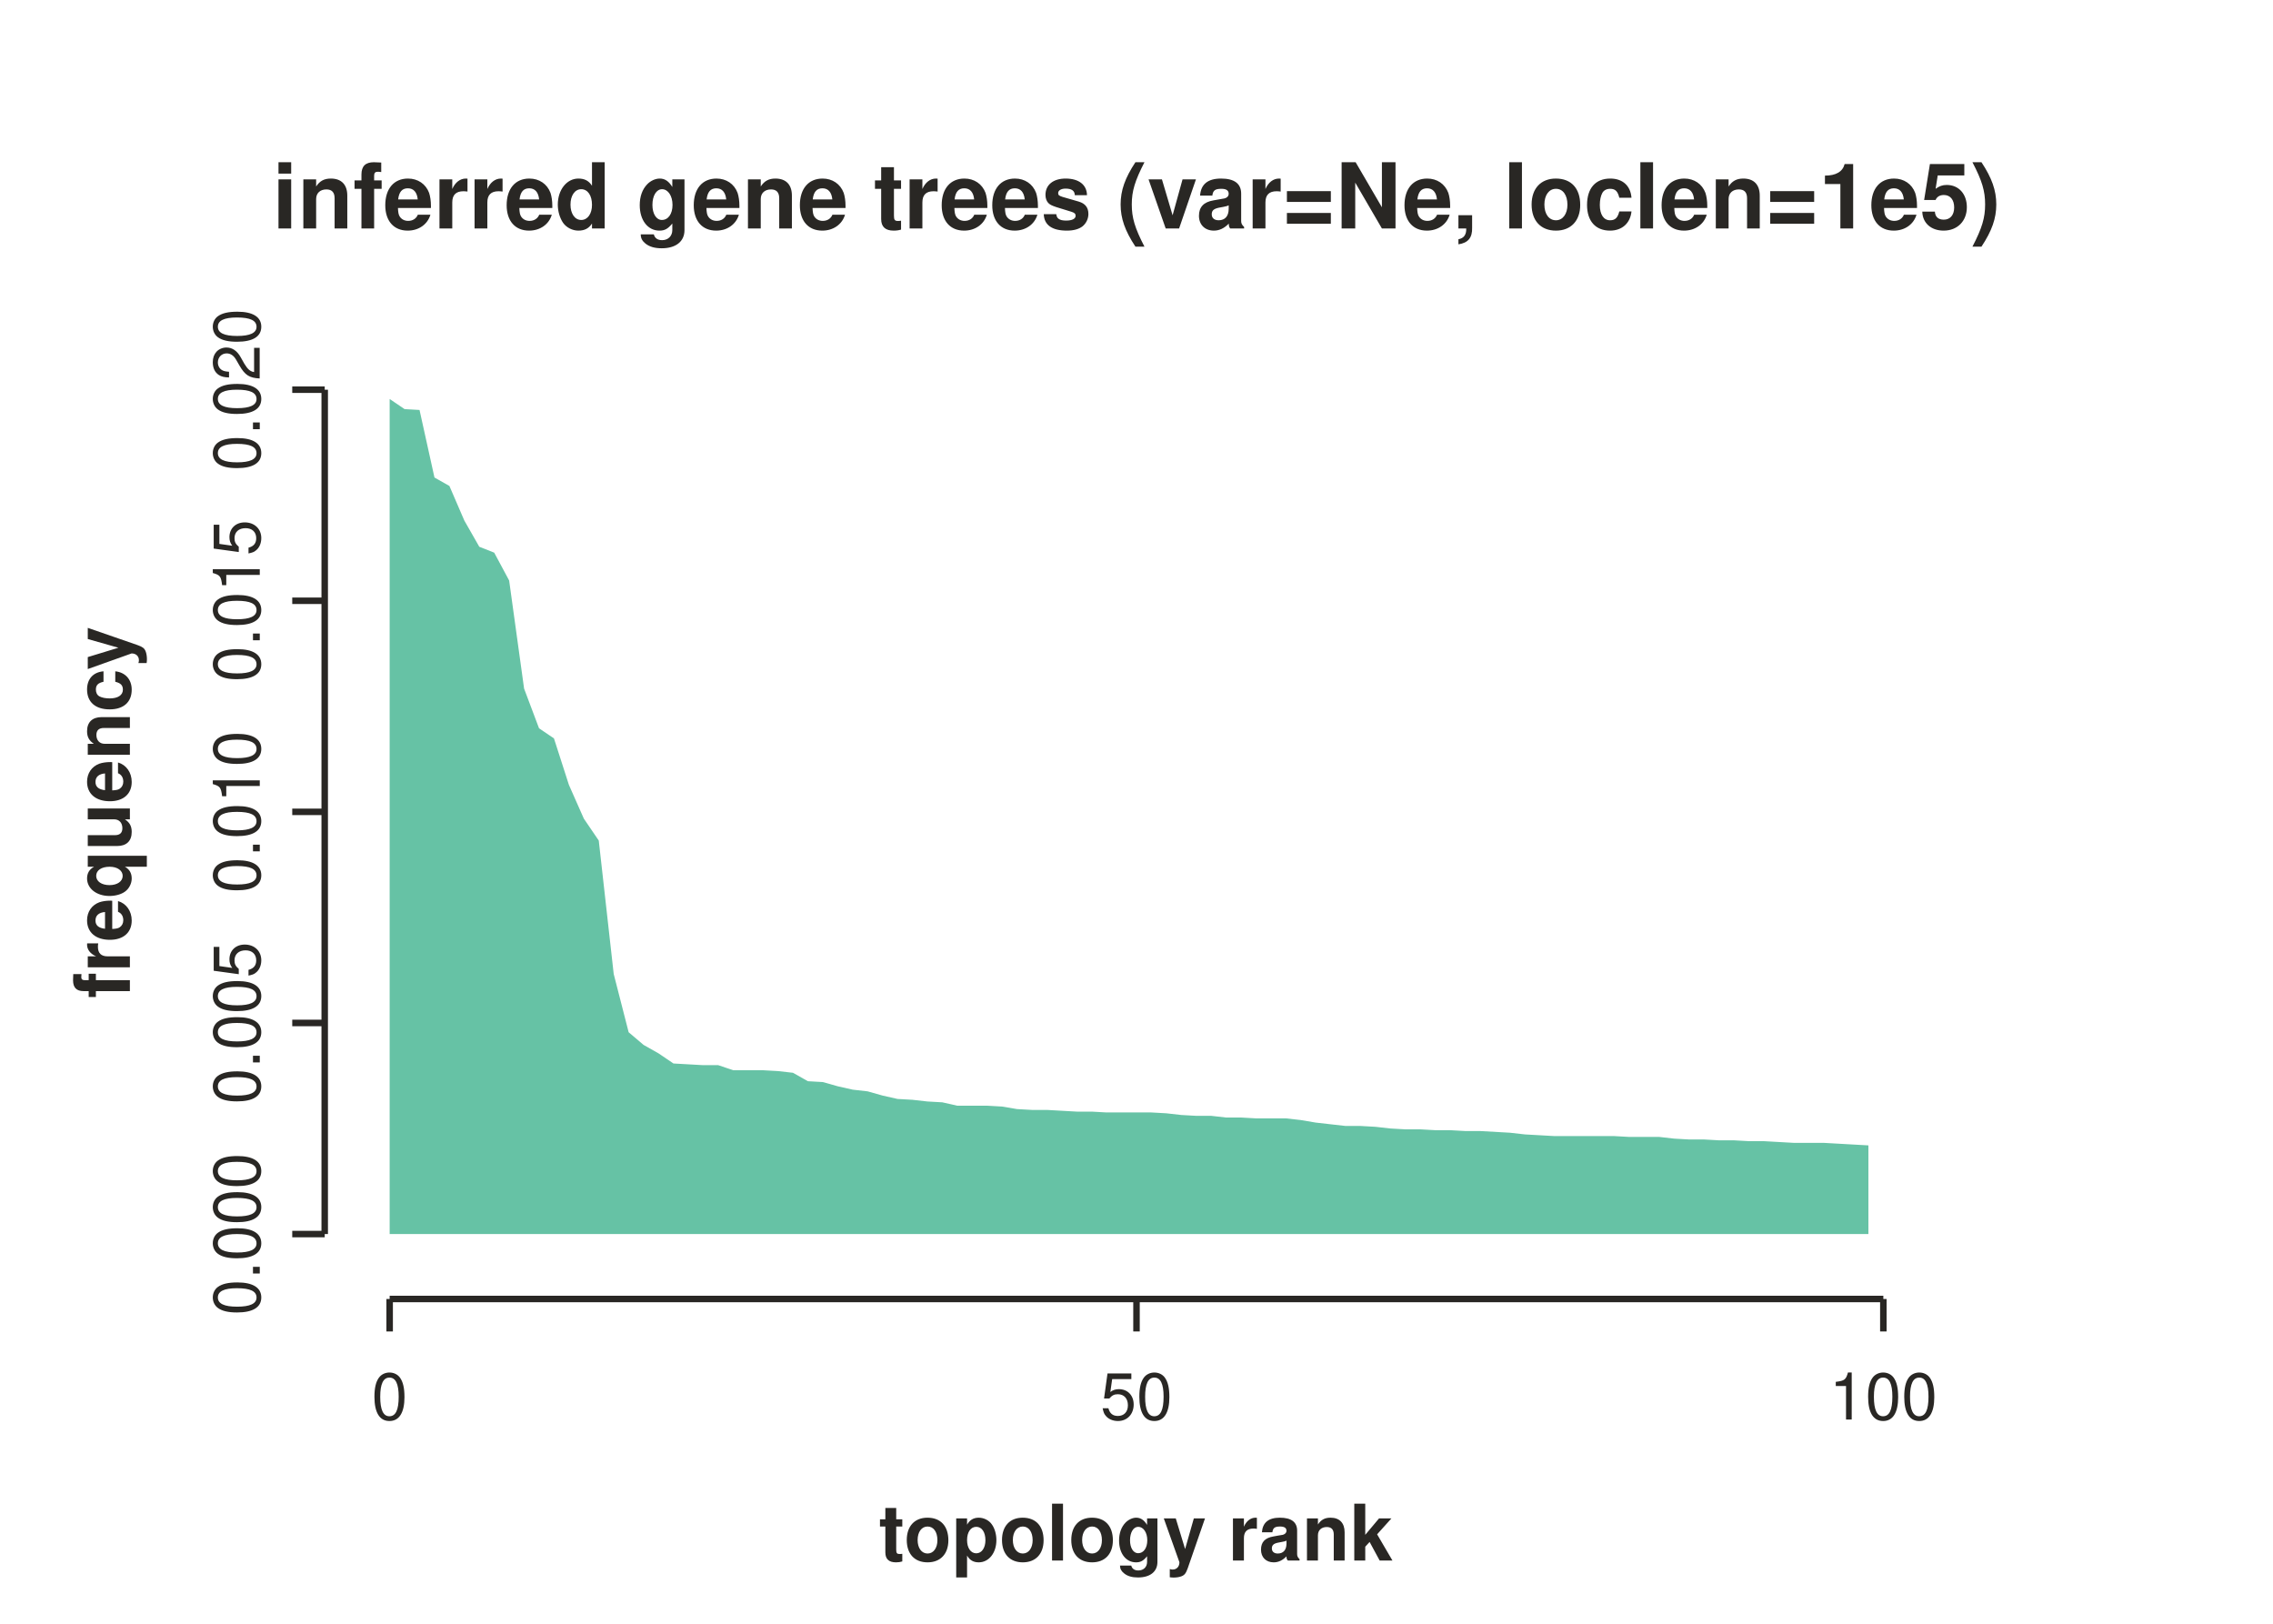
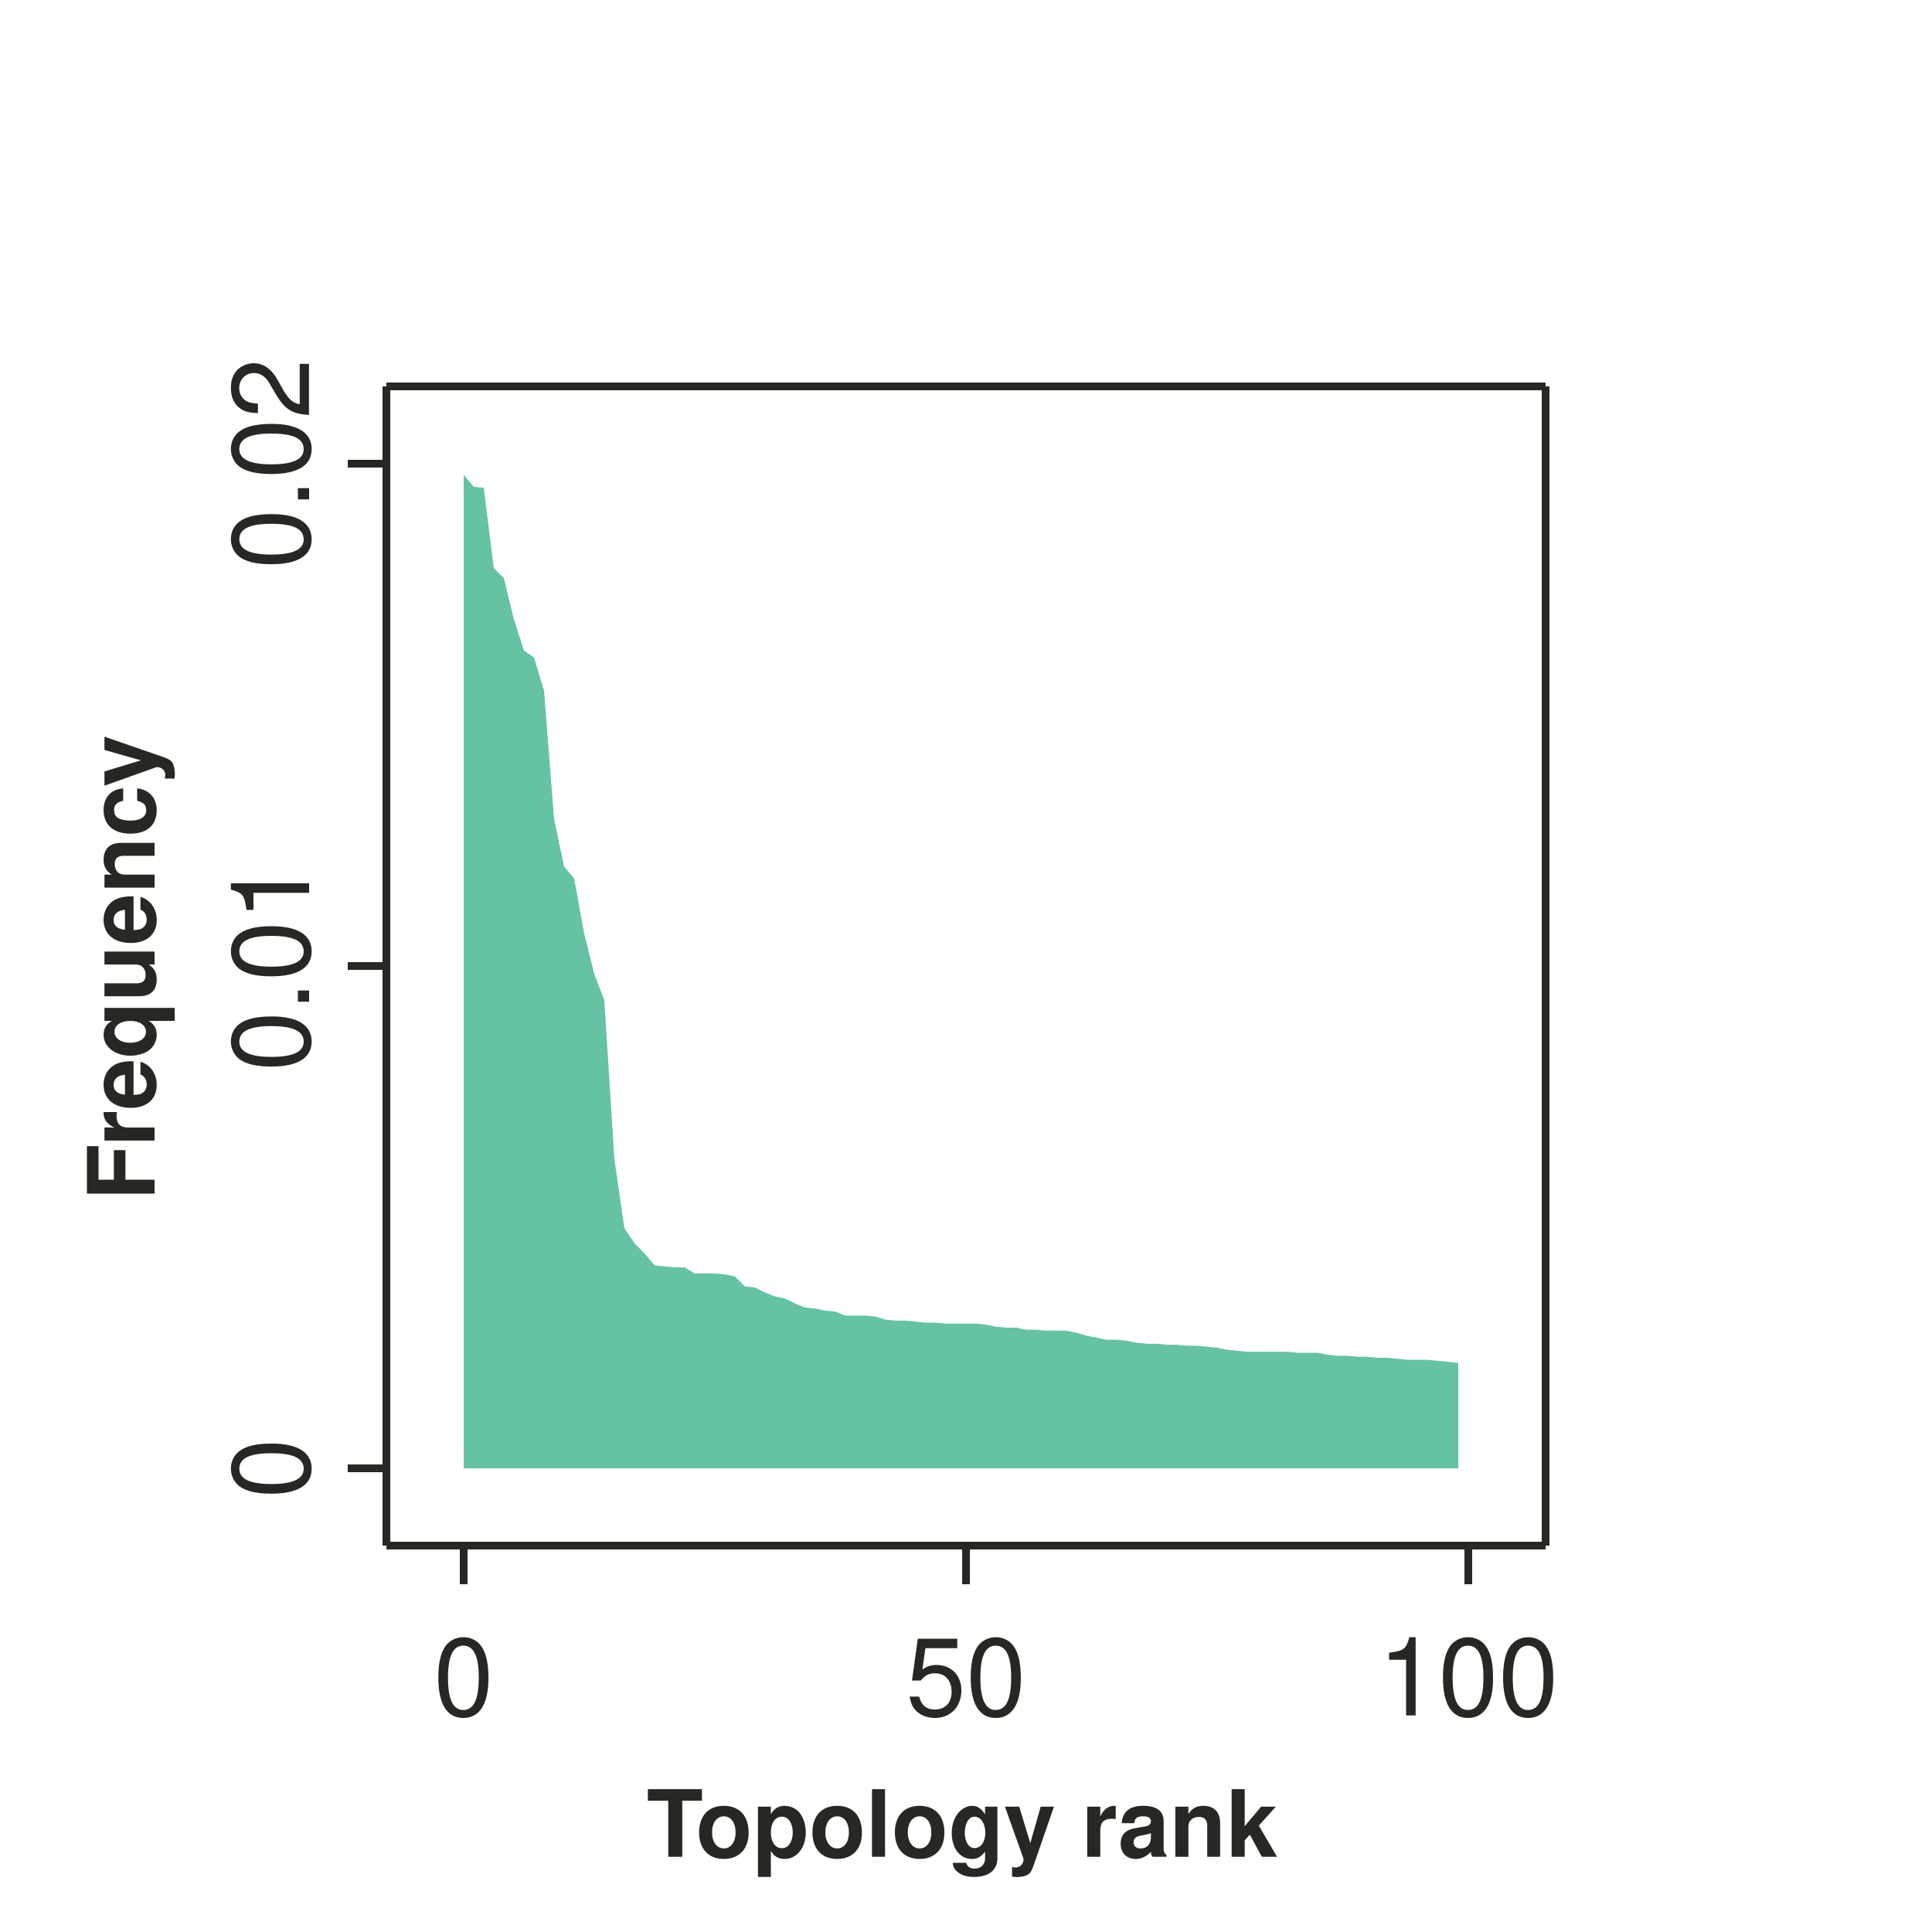
- <svg xmlns="http://www.w3.org/2000/svg" class="toyplot-canvas-Canvas" width="350.0px" height="250.0px" viewBox="0 0 350.0 250.0" preserveAspectRatio="xMidYMid meet" style="background-color:transparent;border-color:#292724;border-style:none;border-width:1.0;fill:rgb(16.1%,15.3%,14.1%);fill-opacity:1.0;font-family:Helvetica;font-size:12px;opacity:1.0;stroke:rgb(16.1%,15.3%,14.1%);stroke-opacity:1.0;stroke-width:1.0" id="tc8a7280d5c0f49818fd879b57589df7e">
-   <g class="toyplot-coordinates-Cartesian" id="tabb01ad357ef4a55ad84fb94ef0a3f26">
-     <clipPath id="t420d612b24eb44e08efabb4f61eba7e8">
-       <rect x="50.0" y="50.0" width="250.0" height="150.0" />
+ <svg xmlns="http://www.w3.org/2000/svg" class="toyplot-canvas-Canvas" width="250.0px" height="250.0px" viewBox="0 0 250.0 250.0" preserveAspectRatio="xMidYMid meet" style="background-color:transparent;border-color:#292724;border-style:none;border-width:1.0;fill:rgb(16.1%,15.3%,14.1%);fill-opacity:1.0;font-family:Helvetica;font-size:12px;opacity:1.0;stroke:rgb(16.1%,15.3%,14.1%);stroke-opacity:1.0;stroke-width:1.0" id="tbae87701c7ec45fba300d7f57e69ce06">
+   <g class="toyplot-coordinates-Cartesian" id="t5026618f52c743f59478a12dfaa5177c">
+     <clipPath id="t695044fa25714593948a6c343bb29beb">
+       <rect x="50.0" y="50.0" width="150.0" height="150.0" />
    </clipPath>
-     <g clip-path="url(#t420d612b24eb44e08efabb4f61eba7e8)">
-       <g class="toyplot-mark-FillBoundaries" style="stroke:none" id="t6e6dcd08e41746f79cb0483aeb22fb32">
-         <polygon points="60.0,190.0 62.3,190.0 64.6,190.0 66.9,190.0 69.2,190.0 71.5,190.0 73.8,190.0 76.1,190.0 78.4,190.0 80.7,190.0 83.0,190.0 85.3,190.0 87.6,190.0 89.9,190.0 92.2,190.0 94.5,190.0 96.8,190.0 99.1,190.0 101.4,190.0 103.7,190.0 106.0,190.0 108.3,190.0 110.6,190.0 112.9,190.0 115.2,190.0 117.5,190.0 119.8,190.0 122.1,190.0 124.4,190.0 126.7,190.0 129.0,190.0 131.3,190.0 133.6,190.0 135.9,190.0 138.2,190.0 140.5,190.0 142.8,190.0 145.1,190.0 147.4,190.0 149.7,190.0 152.0,190.0 154.3,190.0 156.6,190.0 158.9,190.0 161.2,190.0 163.5,190.0 165.8,190.0 168.1,190.0 170.4,190.0 172.7,190.0 175.0,190.0 177.3,190.0 179.6,190.0 181.9,190.0 184.2,190.0 186.5,190.0 188.8,190.0 191.1,190.0 193.4,190.0 195.7,190.0 198.0,190.0 200.3,190.0 202.6,190.0 204.9,190.0 207.2,190.0 209.5,190.0 211.8,190.0 214.1,190.0 216.4,190.0 218.7,190.0 221.0,190.0 223.3,190.0 225.6,190.0 227.9,190.0 230.2,190.0 232.5,190.0 234.8,190.0 237.1,190.0 239.4,190.0 241.7,190.0 244.0,190.0 246.3,190.0 248.6,190.0 250.9,190.0 253.2,190.0 255.5,190.0 257.8,190.0 260.1,190.0 262.4,190.0 264.7,190.0 267.0,190.0 269.3,190.0 271.6,190.0 273.9,190.0 276.2,190.0 278.5,190.0 280.8,190.0 283.1,190.0 285.4,190.0 287.7,190.0 287.7,176.35 285.4,176.22 283.1,176.09 280.8,175.96 278.5,175.96 276.2,175.96 273.9,175.83 271.6,175.7 269.3,175.7 267.0,175.57 264.7,175.57 262.4,175.44 260.1,175.44 257.8,175.31 255.5,175.05 253.2,175.05 250.9,175.05 248.6,174.92 246.3,174.92 244.0,174.92 241.7,174.92 239.4,174.92 237.1,174.79 234.8,174.66 232.5,174.4 230.2,174.27 227.9,174.14 225.6,174.14 223.3,174.01 221.0,174.01 218.7,173.88 216.4,173.88 214.1,173.75 211.8,173.49 209.5,173.36 207.2,173.36 204.9,173.1 202.6,172.84 200.3,172.45 198.0,172.19 195.7,172.19 193.4,172.19 191.1,172.06 188.8,172.06 186.5,171.8 184.2,171.8 181.9,171.67 179.6,171.41 177.3,171.28 175.0,171.28 172.7,171.28 170.4,171.28 168.1,171.15 165.8,171.15 163.5,171.02 161.2,170.89 158.9,170.89 156.6,170.76 154.3,170.37 152.0,170.24 149.7,170.24 147.4,170.24 145.1,169.72 142.8,169.59 140.5,169.33 138.2,169.2 135.9,168.68 133.6,168.03 131.3,167.77 129.0,167.25 126.7,166.6 124.4,166.47 122.1,165.17 119.8,164.91 117.5,164.78 115.2,164.78 112.9,164.78 110.6,164.0 108.3,164.0 106.0,163.87 103.7,163.74 101.4,162.18 99.1,160.88 96.8,158.93 94.5,149.96 92.2,129.42 89.9,126.04 87.6,120.84 85.3,113.69 83.0,112.13 80.7,106.02 78.4,89.38 76.1,85.09 73.8,84.18 71.5,80.15 69.2,74.82 66.9,73.52 64.6,63.12 62.3,62.99 60.0,61.43" style="fill:rgb(40%,76.1%,64.7%);fill-opacity:1.0;opacity:1.0;stroke:none" />
+     <g clip-path="url(#t695044fa25714593948a6c343bb29beb)">
+       <g class="toyplot-mark-FillBoundaries" style="stroke:none" id="tc478472b803f443199a03479d5f77a8c">
+         <polygon points="60.0,190.0 61.3,190.0 62.6,190.0 63.9,190.0 65.2,190.0 66.5,190.0 67.8,190.0 69.1,190.0 70.4,190.0 71.7,190.0 73.0,190.0 74.3,190.0 75.6,190.0 76.9,190.0 78.2,190.0 79.5,190.0 80.8,190.0 82.1,190.0 83.4,190.0 84.7,190.0 86.0,190.0 87.3,190.0 88.6,190.0 89.9,190.0 91.2,190.0 92.5,190.0 93.8,190.0 95.1,190.0 96.4,190.0 97.7,190.0 99.0,190.0 100.3,190.0 101.6,190.0 102.9,190.0 104.2,190.0 105.5,190.0 106.8,190.0 108.1,190.0 109.4,190.0 110.7,190.0 112.0,190.0 113.3,190.0 114.6,190.0 115.9,190.0 117.2,190.0 118.5,190.0 119.8,190.0 121.1,190.0 122.4,190.0 123.7,190.0 125.0,190.0 126.3,190.0 127.6,190.0 128.9,190.0 130.2,190.0 131.5,190.0 132.8,190.0 134.1,190.0 135.4,190.0 136.7,190.0 138.0,190.0 139.3,190.0 140.6,190.0 141.9,190.0 143.2,190.0 144.5,190.0 145.8,190.0 147.1,190.0 148.4,190.0 149.7,190.0 151.0,190.0 152.3,190.0 153.6,190.0 154.9,190.0 156.2,190.0 157.5,190.0 158.8,190.0 160.1,190.0 161.4,190.0 162.7,190.0 164.0,190.0 165.3,190.0 166.6,190.0 167.9,190.0 169.2,190.0 170.5,190.0 171.8,190.0 173.1,190.0 174.4,190.0 175.7,190.0 177.0,190.0 178.3,190.0 179.6,190.0 180.9,190.0 182.2,190.0 183.5,190.0 184.8,190.0 186.1,190.0 187.4,190.0 188.7,190.0 188.7,176.35 187.4,176.22 186.1,176.09 184.8,175.96 183.5,175.96 182.2,175.96 180.9,175.83 179.6,175.7 178.3,175.7 177.0,175.57 175.7,175.57 174.4,175.44 173.1,175.44 171.8,175.31 170.5,175.05 169.2,175.05 167.9,175.05 166.6,174.92 165.3,174.92 164.0,174.92 162.7,174.92 161.4,174.92 160.1,174.79 158.8,174.66 157.5,174.4 156.2,174.27 154.9,174.14 153.6,174.14 152.3,174.01 151.0,174.01 149.7,173.88 148.4,173.88 147.1,173.75 145.8,173.49 144.5,173.36 143.2,173.36 141.9,173.1 140.6,172.84 139.3,172.45 138.0,172.19 136.7,172.19 135.4,172.19 134.1,172.06 132.8,172.06 131.5,171.8 130.2,171.8 128.9,171.67 127.6,171.41 126.3,171.28 125.0,171.28 123.7,171.28 122.4,171.28 121.1,171.15 119.8,171.15 118.5,171.02 117.2,170.89 115.9,170.89 114.6,170.76 113.3,170.37 112.0,170.24 110.7,170.24 109.4,170.24 108.1,169.72 106.8,169.59 105.5,169.33 104.2,169.2 102.9,168.68 101.6,168.03 100.3,167.77 99.0,167.25 97.7,166.6 96.4,166.47 95.1,165.17 93.8,164.91 92.5,164.78 91.2,164.78 89.9,164.78 88.6,164.0 87.3,164.0 86.0,163.87 84.7,163.74 83.4,162.18 82.1,160.88 80.8,158.93 79.5,149.96 78.2,129.42 76.9,126.04 75.6,120.84 74.3,113.69 73.0,112.13 71.7,106.02 70.4,89.38 69.1,85.09 67.8,84.18 66.5,80.15 65.2,74.82 63.9,73.52 62.6,63.12 61.3,62.99 60.0,61.43" style="fill:rgb(40%,76.1%,64.7%);fill-opacity:1.0;opacity:1.0;stroke:none" />
      </g>
    </g>
-     <g class="toyplot-coordinates-Axis" id="t135321ca03174b36a3a1db62d90274dd" transform="translate(60.0,190.0)translate(0,10.0)">
-       <line x1="0" y1="0" x2="230.0" y2="0" style="" />
+     <g class="toyplot-coordinates-Axis" id="tef07cb3a573f4aa9a44c7b2dd2cff365" transform="translate(60.0,190.0)translate(0,10.0)">
+       <line x1="0" y1="0" x2="130.0" y2="0" style="" />
      <g>
        <line x1="0.0" y1="5.0" x2="0.0" y2="0" style="" />
-         <line x1="115.0" y1="5.0" x2="115.0" y2="0" style="" />
-         <line x1="230.0" y1="5.0" x2="230.0" y2="0" style="" />
+         <line x1="65.0" y1="5.0" x2="65.0" y2="0" style="" />
+         <line x1="130.0" y1="5.0" x2="130.0" y2="0" style="" />
      </g>
      <g>
        <g transform="translate(0.0,10.0)">
-           <text x="-2.78" y="8.555" style="fill:rgb(16.1%,15.3%,14.1%);fill-opacity:1.0;font-family:helvetica;font-size:10.0px;font-weight:normal;stroke:none;vertical-align:baseline;white-space:pre">0</text>
+           <text x="-3.892" y="11.977" style="fill:rgb(16.1%,15.3%,14.1%);fill-opacity:1.0;font-family:helvetica;font-size:14.0px;font-weight:normal;stroke:none;vertical-align:baseline;white-space:pre">0</text>
        </g>
-         <g transform="translate(115.0,10.0)">
-           <text x="-5.56" y="8.555" style="fill:rgb(16.1%,15.3%,14.1%);fill-opacity:1.0;font-family:helvetica;font-size:10.0px;font-weight:normal;stroke:none;vertical-align:baseline;white-space:pre">50</text>
+         <g transform="translate(65.0,10.0)">
+           <text x="-7.784" y="11.977" style="fill:rgb(16.1%,15.3%,14.1%);fill-opacity:1.0;font-family:helvetica;font-size:14.0px;font-weight:normal;stroke:none;vertical-align:baseline;white-space:pre">50</text>
        </g>
-         <g transform="translate(230.0,10.0)">
-           <text x="-8.34" y="8.555" style="fill:rgb(16.1%,15.3%,14.1%);fill-opacity:1.0;font-family:helvetica;font-size:10.0px;font-weight:normal;stroke:none;vertical-align:baseline;white-space:pre">100</text>
+         <g transform="translate(130.0,10.0)">
+           <text x="-11.676" y="11.977" style="fill:rgb(16.1%,15.3%,14.1%);fill-opacity:1.0;font-family:helvetica;font-size:14.0px;font-weight:normal;stroke:none;vertical-align:baseline;white-space:pre">100</text>
        </g>
      </g>
-       <g transform="translate(115.0,30.0)">
-         <text x="-39.672" y="10.266" style="fill:rgb(16.1%,15.3%,14.1%);fill-opacity:1.0;font-family:helvetica;font-size:12.0px;font-weight:bold;stroke:none;vertical-align:baseline;white-space:pre">topology rank</text>
+       <g transform="translate(65.0,30.0)">
+         <text x="-41.34" y="10.266" style="fill:rgb(16.1%,15.3%,14.1%);fill-opacity:1.0;font-family:helvetica;font-size:12.0px;font-weight:bold;stroke:none;vertical-align:baseline;white-space:pre">Topology rank</text>
      </g>
      <g class="toyplot-coordinates-Axis-coordinates" style="visibility:hidden" transform="">
        <line x1="0" x2="0" y1="-5.0" y2="7.5" style="stroke:rgb(43.9%,50.2%,56.5%);stroke-opacity:1.0;stroke-width:1.0" />
        <text x="0" y="-10.0" style="alignment-baseline:alphabetic;fill:rgb(43.9%,50.2%,56.5%);fill-opacity:1.0;font-size:10px;font-weight:normal;stroke:none;text-anchor:middle" />
      </g>
    </g>
-     <g class="toyplot-coordinates-Axis" id="tbff2a8cdc2f1456bb08e6f56ea2e74fa" transform="translate(60.0,190.0)rotate(-90.0)translate(0,-10.0)">
+     <g class="toyplot-coordinates-Axis" id="ta3fc40abb05f4d40b283225f34eed6a5" transform="translate(60.0,190.0)rotate(-90.0)translate(0,-10.0)">
      <line x1="0" y1="0" x2="130.0" y2="0" style="" />
      <g>
        <line x1="0.0" y1="-5.0" x2="0.0" y2="0" style="" />
-         <line x1="32.5" y1="-5.0" x2="32.5" y2="0" style="" />
        <line x1="65.0" y1="-5.0" x2="65.0" y2="0" style="" />
-         <line x1="97.5" y1="-5.0" x2="97.5" y2="0" style="" />
        <line x1="130.0" y1="-5.0" x2="130.0" y2="0" style="" />
      </g>
      <g>
        <g transform="translate(0.0,-10.0)">
-           <text x="-12.51" y="-4.440892098500626e-16" style="fill:rgb(16.1%,15.3%,14.1%);fill-opacity:1.0;font-family:helvetica;font-size:10.0px;font-weight:normal;stroke:none;vertical-align:baseline;white-space:pre">0.000</text>
-         </g>
-         <g transform="translate(32.5,-10.0)">
-           <text x="-12.51" y="-4.440892098500626e-16" style="fill:rgb(16.1%,15.3%,14.1%);fill-opacity:1.0;font-family:helvetica;font-size:10.0px;font-weight:normal;stroke:none;vertical-align:baseline;white-space:pre">0.005</text>
+           <text x="-3.892" y="0.0" style="fill:rgb(16.1%,15.3%,14.1%);fill-opacity:1.0;font-family:helvetica;font-size:14.0px;font-weight:normal;stroke:none;vertical-align:baseline;white-space:pre">0</text>
        </g>
        <g transform="translate(65.0,-10.0)">
-           <text x="-12.51" y="-4.440892098500626e-16" style="fill:rgb(16.1%,15.3%,14.1%);fill-opacity:1.0;font-family:helvetica;font-size:10.0px;font-weight:normal;stroke:none;vertical-align:baseline;white-space:pre">0.010</text>
-         </g>
-         <g transform="translate(97.5,-10.0)">
-           <text x="-12.51" y="-4.440892098500626e-16" style="fill:rgb(16.1%,15.3%,14.1%);fill-opacity:1.0;font-family:helvetica;font-size:10.0px;font-weight:normal;stroke:none;vertical-align:baseline;white-space:pre">0.015</text>
+           <text x="-13.622" y="0.0" style="fill:rgb(16.1%,15.3%,14.1%);fill-opacity:1.0;font-family:helvetica;font-size:14.0px;font-weight:normal;stroke:none;vertical-align:baseline;white-space:pre">0.01</text>
        </g>
        <g transform="translate(130.0,-10.0)">
-           <text x="-12.51" y="-4.440892098500626e-16" style="fill:rgb(16.1%,15.3%,14.1%);fill-opacity:1.0;font-family:helvetica;font-size:10.0px;font-weight:normal;stroke:none;vertical-align:baseline;white-space:pre">0.020</text>
+           <text x="-13.622" y="0.0" style="fill:rgb(16.1%,15.3%,14.1%);fill-opacity:1.0;font-family:helvetica;font-size:14.0px;font-weight:normal;stroke:none;vertical-align:baseline;white-space:pre">0.02</text>
        </g>
      </g>
      <g transform="translate(65.0,-30.0)">
-         <text x="-28.674" y="0.0" style="fill:rgb(16.1%,15.3%,14.1%);fill-opacity:1.0;font-family:helvetica;font-size:12.0px;font-weight:bold;stroke:none;vertical-align:baseline;white-space:pre">frequency</text>
+         <text x="-30.342" y="0.0" style="fill:rgb(16.1%,15.3%,14.1%);fill-opacity:1.0;font-family:helvetica;font-size:12.0px;font-weight:bold;stroke:none;vertical-align:baseline;white-space:pre">Frequency</text>
      </g>
      <g class="toyplot-coordinates-Axis-coordinates" style="visibility:hidden" transform="">
        <line x1="0" x2="0" y1="5.0" y2="-7.5" style="stroke:rgb(43.9%,50.2%,56.5%);stroke-opacity:1.0;stroke-width:1.0" />
        <text x="0" y="10.0" style="alignment-baseline:hanging;fill:rgb(43.9%,50.2%,56.5%);fill-opacity:1.0;font-size:10px;font-weight:normal;stroke:none;text-anchor:middle" />
      </g>
    </g>
-     <g transform="translate(175.0,40.0)">
-       <text x="-133.056" y="-4.823" style="fill:rgb(16.1%,15.3%,14.1%);fill-opacity:1.0;font-family:helvetica;font-size:14.0px;font-weight:bold;stroke:none;vertical-align:baseline;white-space:pre">inferred gene trees (var=Ne, loclen=1e5)</text>
+   </g>
+   <g class="toyplot-coordinates-Cartesian" id="t3cdd045690e0459c95623a3457a737d2">
+     <clipPath id="t65de75362d52465ea658d5bb6a97fff4">
+       <rect x="50.0" y="40.0" width="150.0" height="170.0" />
+     </clipPath>
+     <g clip-path="url(#t65de75362d52465ea658d5bb6a97fff4)" />
+     <g class="toyplot-coordinates-Axis" id="t3f06f119f0ec4f3f8378238b7dfe80fd" transform="translate(190.0,200.0)rotate(-90.0)translate(0,10.0)">
+       <line x1="0" y1="0" x2="150.0" y2="0" style="" />
+       <g class="toyplot-coordinates-Axis-coordinates" style="visibility:hidden" transform="">
+         <line x1="0" x2="0" y1="-3.0" y2="4.5" style="stroke:rgb(43.9%,50.2%,56.5%);stroke-opacity:1.0;stroke-width:1.0" />
+         <text x="0" y="-6" style="alignment-baseline:alphabetic;fill:rgb(43.9%,50.2%,56.5%);fill-opacity:1.0;font-size:10px;font-weight:normal;stroke:none;text-anchor:middle" />
+       </g>
+     </g>
+   </g>
+   <g class="toyplot-coordinates-Cartesian" id="t5810e4732dfb4432916f7709ba090d08">
+     <clipPath id="t314a08639f694b8ca115a4c359973dc1">
+       <rect x="50.0" y="40.0" width="150.0" height="170.0" />
+     </clipPath>
+     <g clip-path="url(#t314a08639f694b8ca115a4c359973dc1)" />
+     <g class="toyplot-coordinates-Axis" id="tfc0ef797eb45488c822454443b8b891a" transform="translate(60.0,200.0)rotate(-90.0)translate(0,-10.0)">
+       <line x1="0" y1="0" x2="150.0" y2="0" style="" />
+       <g class="toyplot-coordinates-Axis-coordinates" style="visibility:hidden" transform="">
+         <line x1="0" x2="0" y1="3.0" y2="-4.5" style="stroke:rgb(43.9%,50.2%,56.5%);stroke-opacity:1.0;stroke-width:1.0" />
+         <text x="0" y="6" style="alignment-baseline:hanging;fill:rgb(43.9%,50.2%,56.5%);fill-opacity:1.0;font-size:10px;font-weight:normal;stroke:none;text-anchor:middle" />
+       </g>
+     </g>
+   </g>
+   <g class="toyplot-coordinates-Cartesian" id="teed5b3e154804e109b2d69b743344322">
+     <clipPath id="t55ec13a14a6b4ab3b2319d0ae5988430">
+       <rect x="40.0" y="50.0" width="170.0" height="150.0" />
+     </clipPath>
+     <g clip-path="url(#t55ec13a14a6b4ab3b2319d0ae5988430)" />
+     <g class="toyplot-coordinates-Axis" id="t274fff199e914dc0a40f75fc1618b437" transform="translate(50.0,60.0)translate(0,-10.0)">
+       <line x1="0" y1="0" x2="150.0" y2="0" style="" />
+       <g class="toyplot-coordinates-Axis-coordinates" style="visibility:hidden" transform="">
+         <line x1="0" x2="0" y1="3.0" y2="-4.5" style="stroke:rgb(43.9%,50.2%,56.5%);stroke-opacity:1.0;stroke-width:1.0" />
+         <text x="0" y="6" style="alignment-baseline:hanging;fill:rgb(43.9%,50.2%,56.5%);fill-opacity:1.0;font-size:10px;font-weight:normal;stroke:none;text-anchor:middle" />
+       </g>
+     </g>
+   </g>
+   <g class="toyplot-coordinates-Cartesian" id="t4671935889f64ae797af3a2fa68d9115">
+     <clipPath id="t17a8bf69b52e4de8a9f62b7c74d42c58">
+       <rect x="40.0" y="50.0" width="170.0" height="150.0" />
+     </clipPath>
+     <g clip-path="url(#t17a8bf69b52e4de8a9f62b7c74d42c58)" />
+     <g class="toyplot-coordinates-Axis" id="t4ac55fdfc4244964bd4cf9d1ad73c52f" transform="translate(50.0,190.0)translate(0,10.0)">
+       <line x1="0" y1="0" x2="150.0" y2="0" style="" />
+       <g class="toyplot-coordinates-Axis-coordinates" style="visibility:hidden" transform="">
+         <line x1="0" x2="0" y1="-3.0" y2="4.5" style="stroke:rgb(43.9%,50.2%,56.5%);stroke-opacity:1.0;stroke-width:1.0" />
+         <text x="0" y="-6" style="alignment-baseline:alphabetic;fill:rgb(43.9%,50.2%,56.5%);fill-opacity:1.0;font-size:10px;font-weight:normal;stroke:none;text-anchor:middle" />
+       </g>
    </g>
  </g>
</svg>
